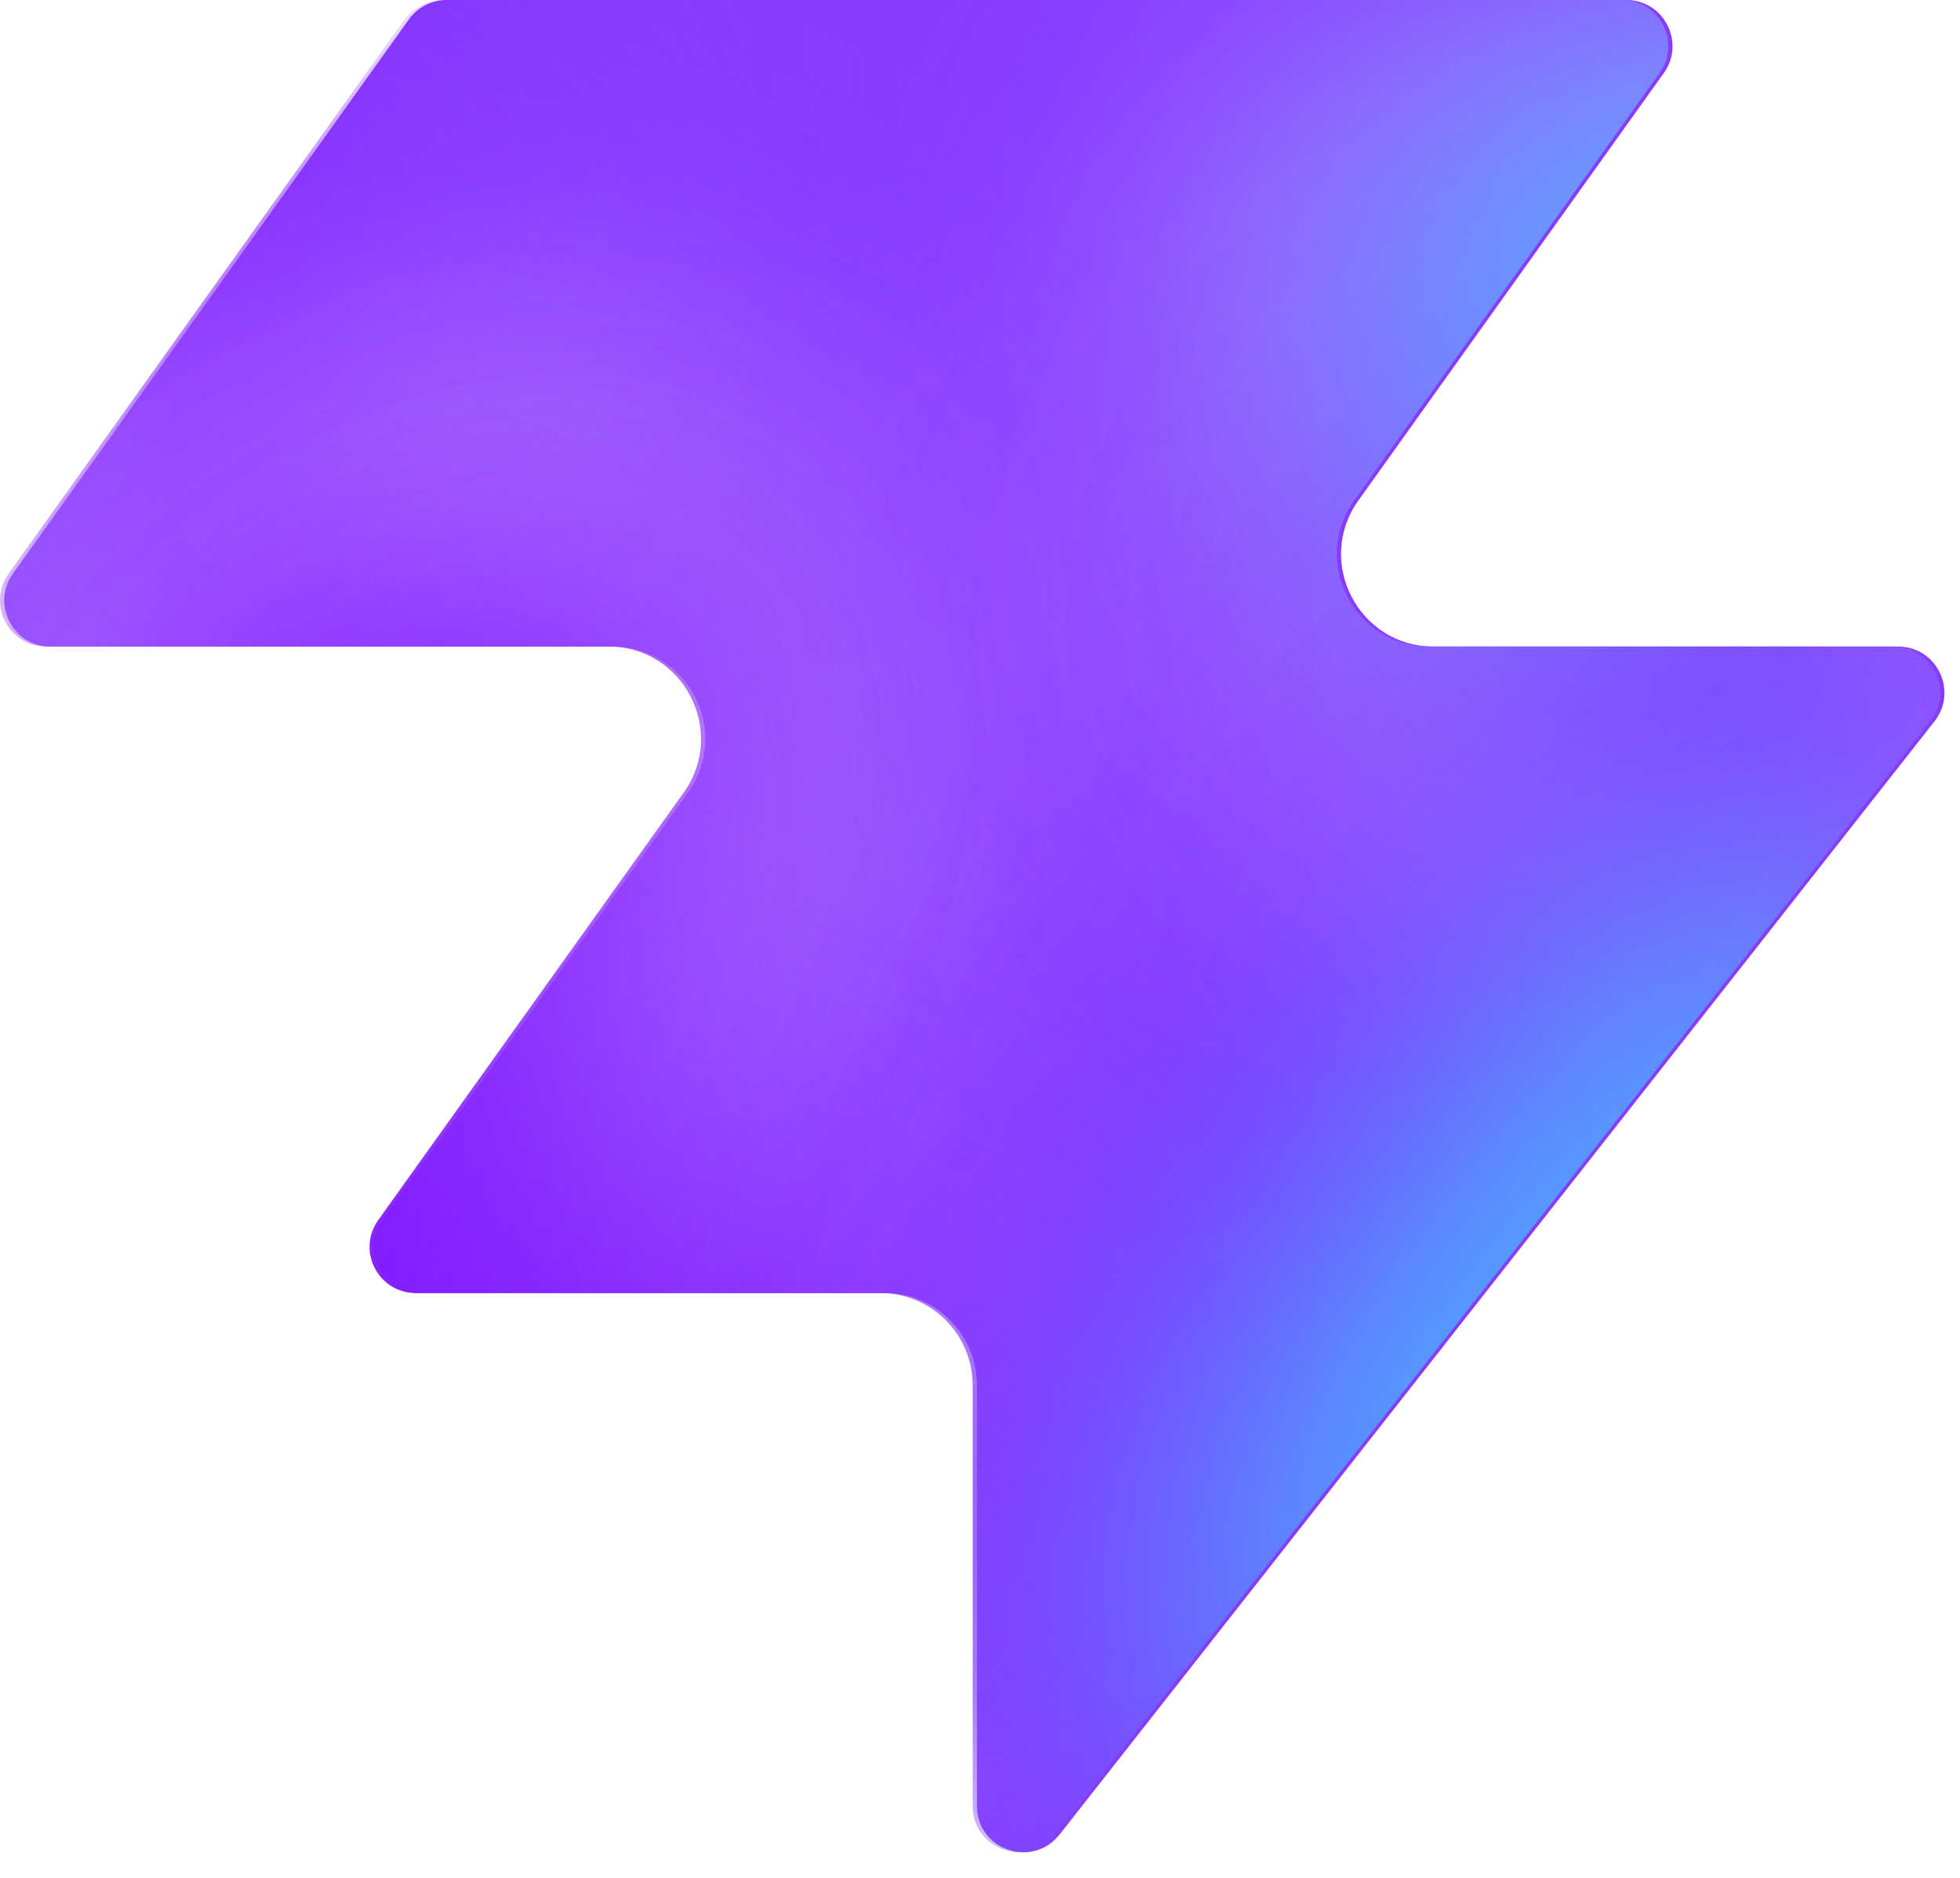
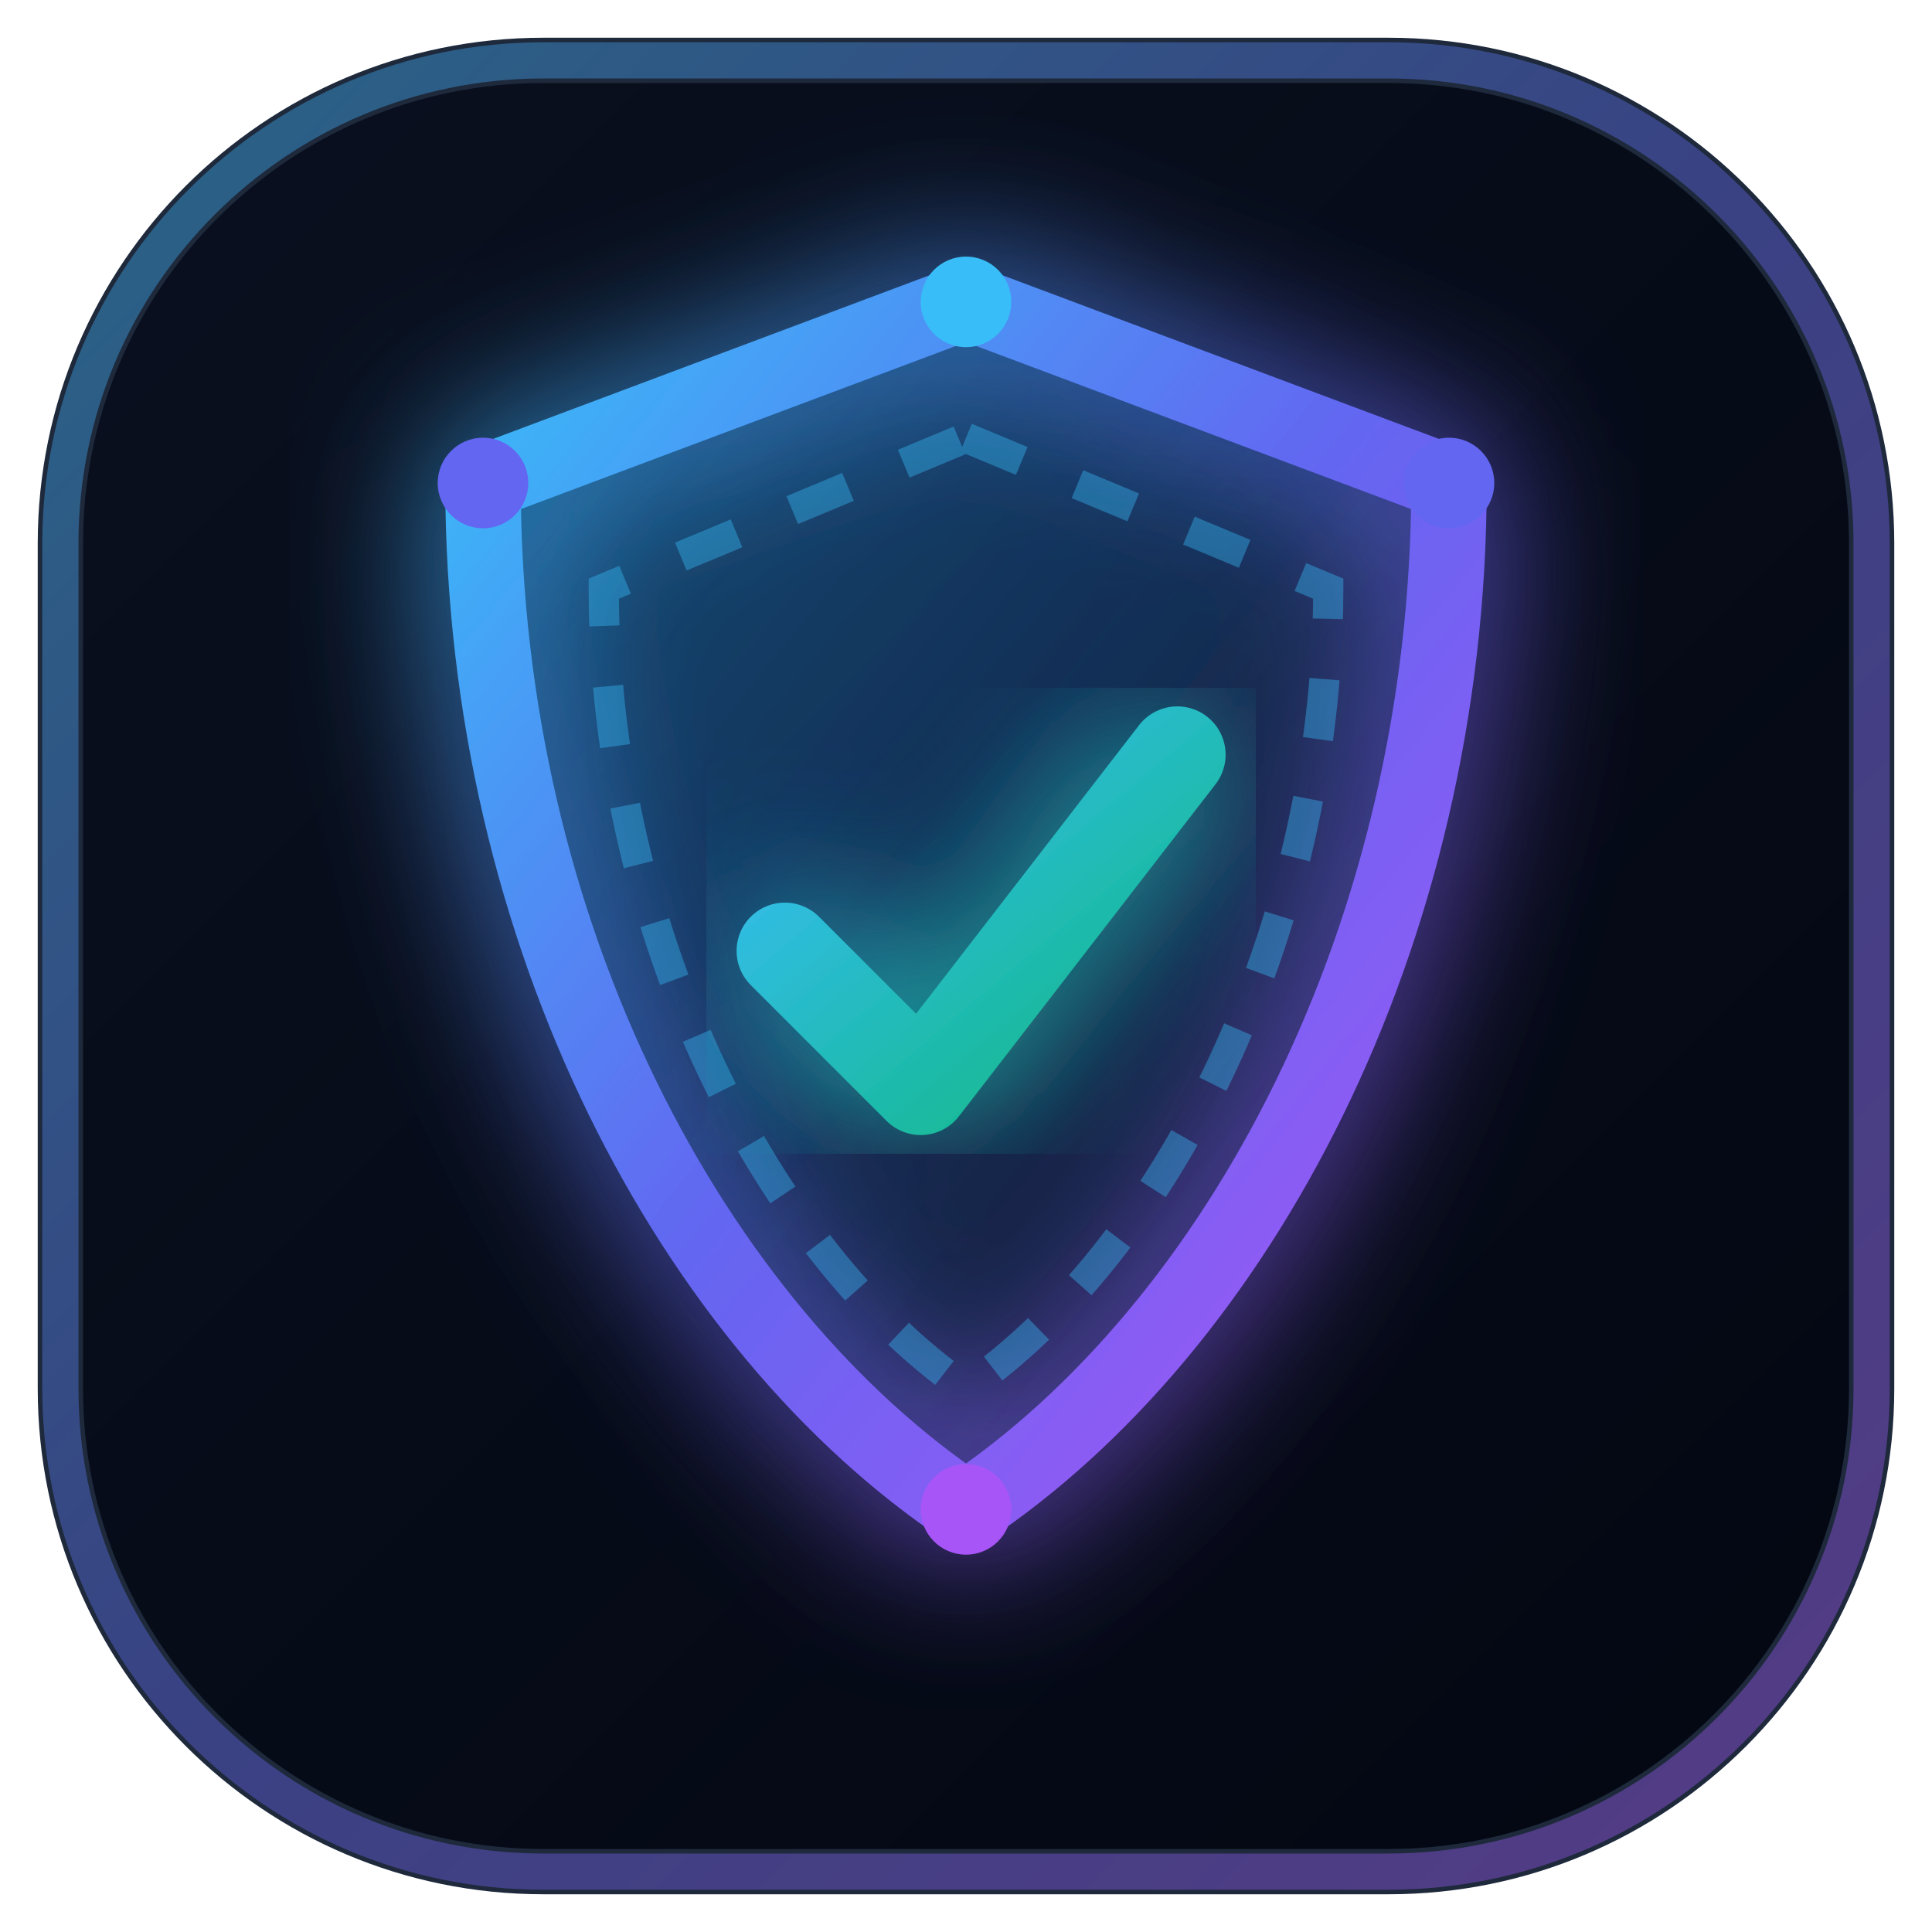
- <svg xmlns="http://www.w3.org/2000/svg" width="48" height="46" fill="none" viewBox="0 0 48 46">
-   <path fill="#863bff" d="M25.946 44.938c-.664.845-2.021.375-2.021-.698V33.937a2.26 2.26 0 0 0-2.262-2.262H10.287c-.92 0-1.456-1.04-.92-1.788l7.48-10.471c1.07-1.497 0-3.578-1.842-3.578H1.237c-.92 0-1.456-1.04-.92-1.788L10.013.474c.214-.297.556-.474.92-.474h28.894c.92 0 1.456 1.04.92 1.788l-7.48 10.471c-1.07 1.498 0 3.579 1.842 3.579h11.377c.943 0 1.473 1.088.89 1.83L25.947 44.94z" style="fill:#863bff;fill:color(display-p3 .525 .23 1);fill-opacity:1" />
-   <mask id="a" width="48" height="46" x="0" y="0" maskUnits="userSpaceOnUse" style="mask-type:alpha">
-     <path fill="#000" d="M25.842 44.938c-.664.844-2.021.375-2.021-.698V33.937a2.26 2.26 0 0 0-2.262-2.262H10.183c-.92 0-1.456-1.04-.92-1.788l7.48-10.471c1.07-1.498 0-3.579-1.842-3.579H1.133c-.92 0-1.456-1.04-.92-1.787L9.91.473c.214-.297.556-.474.92-.474h28.894c.92 0 1.456 1.04.92 1.788l-7.48 10.471c-1.07 1.498 0 3.578 1.842 3.578h11.377c.943 0 1.473 1.088.89 1.832L25.843 44.94z" style="fill:#000;fill-opacity:1" />
-   </mask>
-   <g mask="url(#a)">
-     <g filter="url(#b)">
-       <ellipse cx="5.508" cy="14.704" fill="#ede6ff" rx="5.508" ry="14.704" style="fill:#ede6ff;fill:color(display-p3 .927 .903 1);fill-opacity:1" transform="matrix(.00324 1 1 -.00324 -4.47 31.516)" />
-     </g>
-     <g filter="url(#c)">
-       <ellipse cx="10.399" cy="29.851" fill="#ede6ff" rx="10.399" ry="29.851" style="fill:#ede6ff;fill:color(display-p3 .927 .903 1);fill-opacity:1" transform="matrix(.00324 1 1 -.00324 -39.328 7.883)" />
-     </g>
-     <g filter="url(#d)">
-       <ellipse cx="5.508" cy="30.487" fill="#7e14ff" rx="5.508" ry="30.487" style="fill:#7e14ff;fill:color(display-p3 .492 .077 1);fill-opacity:1" transform="rotate(89.814 -25.913 -14.639)scale(1 -1)" />
-     </g>
-     <g filter="url(#e)">
-       <ellipse cx="5.508" cy="30.599" fill="#7e14ff" rx="5.508" ry="30.599" style="fill:#7e14ff;fill:color(display-p3 .492 .077 1);fill-opacity:1" transform="rotate(89.814 -32.644 -3.334)scale(1 -1)" />
-     </g>
-     <g filter="url(#f)">
-       <ellipse cx="5.508" cy="30.599" fill="#7e14ff" rx="5.508" ry="30.599" style="fill:#7e14ff;fill:color(display-p3 .492 .077 1);fill-opacity:1" transform="matrix(.00324 1 1 -.00324 -34.34 30.47)" />
-     </g>
-     <g filter="url(#g)">
-       <ellipse cx="14.072" cy="22.078" fill="#ede6ff" rx="14.072" ry="22.078" style="fill:#ede6ff;fill:color(display-p3 .927 .903 1);fill-opacity:1" transform="rotate(93.35 24.506 48.493)scale(-1 1)" />
-     </g>
-     <g filter="url(#h)">
-       <ellipse cx="3.47" cy="21.501" fill="#7e14ff" rx="3.47" ry="21.501" style="fill:#7e14ff;fill:color(display-p3 .492 .077 1);fill-opacity:1" transform="rotate(89.009 28.708 47.59)scale(-1 1)" />
-     </g>
-     <g filter="url(#i)">
-       <ellipse cx="3.47" cy="21.501" fill="#7e14ff" rx="3.47" ry="21.501" style="fill:#7e14ff;fill:color(display-p3 .492 .077 1);fill-opacity:1" transform="rotate(89.009 28.708 47.59)scale(-1 1)" />
-     </g>
-     <g filter="url(#j)">
-       <ellipse cx=".387" cy="8.972" fill="#7e14ff" rx="4.407" ry="29.108" style="fill:#7e14ff;fill:color(display-p3 .492 .077 1);fill-opacity:1" transform="rotate(39.51 .387 8.972)" />
-     </g>
-     <g filter="url(#k)">
-       <ellipse cx="47.523" cy="-6.092" fill="#7e14ff" rx="4.407" ry="29.108" style="fill:#7e14ff;fill:color(display-p3 .492 .077 1);fill-opacity:1" transform="rotate(37.892 47.523 -6.092)" />
-     </g>
-     <g filter="url(#l)">
-       <ellipse cx="41.412" cy="6.333" fill="#47bfff" rx="5.971" ry="9.665" style="fill:#47bfff;fill:color(display-p3 .28 .748 1);fill-opacity:1" transform="rotate(37.892 41.412 6.333)" />
-     </g>
-     <g filter="url(#m)">
-       <ellipse cx="-1.879" cy="38.332" fill="#7e14ff" rx="4.407" ry="29.108" style="fill:#7e14ff;fill:color(display-p3 .492 .077 1);fill-opacity:1" transform="rotate(37.892 -1.88 38.332)" />
-     </g>
-     <g filter="url(#n)">
-       <ellipse cx="-1.879" cy="38.332" fill="#7e14ff" rx="4.407" ry="29.108" style="fill:#7e14ff;fill:color(display-p3 .492 .077 1);fill-opacity:1" transform="rotate(37.892 -1.88 38.332)" />
-     </g>
-     <g filter="url(#o)">
-       <ellipse cx="35.651" cy="29.907" fill="#7e14ff" rx="4.407" ry="29.108" style="fill:#7e14ff;fill:color(display-p3 .492 .077 1);fill-opacity:1" transform="rotate(37.892 35.651 29.907)" />
-     </g>
-     <g filter="url(#p)">
-       <ellipse cx="38.418" cy="32.4" fill="#47bfff" rx="5.971" ry="15.297" style="fill:#47bfff;fill:color(display-p3 .28 .748 1);fill-opacity:1" transform="rotate(37.892 38.418 32.4)" />
-     </g>
-   </g>
+ <svg xmlns="http://www.w3.org/2000/svg" viewBox="0 0 64 64" width="64" height="64">
  <defs>
-     <filter id="b" width="60.045" height="41.654" x="-19.77" y="16.149" color-interpolation-filters="sRGB" filterUnits="userSpaceOnUse">
-       <feFlood flood-opacity="0" result="BackgroundImageFix" />
-       <feBlend in="SourceGraphic" in2="BackgroundImageFix" result="shape" />
-       <feGaussianBlur result="effect1_foregroundBlur_2002_17158" stdDeviation="7.659" />
-     </filter>
-     <filter id="c" width="90.34" height="51.437" x="-54.613" y="-7.533" color-interpolation-filters="sRGB" filterUnits="userSpaceOnUse">
-       <feFlood flood-opacity="0" result="BackgroundImageFix" />
-       <feBlend in="SourceGraphic" in2="BackgroundImageFix" result="shape" />
-       <feGaussianBlur result="effect1_foregroundBlur_2002_17158" stdDeviation="7.659" />
-     </filter>
-     <filter id="d" width="79.355" height="29.4" x="-49.64" y="2.03" color-interpolation-filters="sRGB" filterUnits="userSpaceOnUse">
-       <feFlood flood-opacity="0" result="BackgroundImageFix" />
-       <feBlend in="SourceGraphic" in2="BackgroundImageFix" result="shape" />
-       <feGaussianBlur result="effect1_foregroundBlur_2002_17158" stdDeviation="4.596" />
-     </filter>
-     <filter id="e" width="79.579" height="29.4" x="-45.045" y="20.029" color-interpolation-filters="sRGB" filterUnits="userSpaceOnUse">
-       <feFlood flood-opacity="0" result="BackgroundImageFix" />
-       <feBlend in="SourceGraphic" in2="BackgroundImageFix" result="shape" />
-       <feGaussianBlur result="effect1_foregroundBlur_2002_17158" stdDeviation="4.596" />
-     </filter>
-     <filter id="f" width="79.579" height="29.4" x="-43.513" y="21.178" color-interpolation-filters="sRGB" filterUnits="userSpaceOnUse">
-       <feFlood flood-opacity="0" result="BackgroundImageFix" />
-       <feBlend in="SourceGraphic" in2="BackgroundImageFix" result="shape" />
-       <feGaussianBlur result="effect1_foregroundBlur_2002_17158" stdDeviation="4.596" />
-     </filter>
-     <filter id="g" width="74.749" height="58.852" x="15.756" y="-17.901" color-interpolation-filters="sRGB" filterUnits="userSpaceOnUse">
-       <feFlood flood-opacity="0" result="BackgroundImageFix" />
-       <feBlend in="SourceGraphic" in2="BackgroundImageFix" result="shape" />
-       <feGaussianBlur result="effect1_foregroundBlur_2002_17158" stdDeviation="7.659" />
-     </filter>
-     <filter id="h" width="61.377" height="25.362" x="23.548" y="2.284" color-interpolation-filters="sRGB" filterUnits="userSpaceOnUse">
-       <feFlood flood-opacity="0" result="BackgroundImageFix" />
-       <feBlend in="SourceGraphic" in2="BackgroundImageFix" result="shape" />
-       <feGaussianBlur result="effect1_foregroundBlur_2002_17158" stdDeviation="4.596" />
-     </filter>
-     <filter id="i" width="61.377" height="25.362" x="23.548" y="2.284" color-interpolation-filters="sRGB" filterUnits="userSpaceOnUse">
-       <feFlood flood-opacity="0" result="BackgroundImageFix" />
-       <feBlend in="SourceGraphic" in2="BackgroundImageFix" result="shape" />
-       <feGaussianBlur result="effect1_foregroundBlur_2002_17158" stdDeviation="4.596" />
-     </filter>
-     <filter id="j" width="56.045" height="63.649" x="-27.636" y="-22.853" color-interpolation-filters="sRGB" filterUnits="userSpaceOnUse">
-       <feFlood flood-opacity="0" result="BackgroundImageFix" />
-       <feBlend in="SourceGraphic" in2="BackgroundImageFix" result="shape" />
-       <feGaussianBlur result="effect1_foregroundBlur_2002_17158" stdDeviation="4.596" />
-     </filter>
-     <filter id="k" width="54.814" height="64.646" x="20.116" y="-38.415" color-interpolation-filters="sRGB" filterUnits="userSpaceOnUse">
-       <feFlood flood-opacity="0" result="BackgroundImageFix" />
-       <feBlend in="SourceGraphic" in2="BackgroundImageFix" result="shape" />
-       <feGaussianBlur result="effect1_foregroundBlur_2002_17158" stdDeviation="4.596" />
-     </filter>
-     <filter id="l" width="33.541" height="35.313" x="24.641" y="-11.323" color-interpolation-filters="sRGB" filterUnits="userSpaceOnUse">
-       <feFlood flood-opacity="0" result="BackgroundImageFix" />
-       <feBlend in="SourceGraphic" in2="BackgroundImageFix" result="shape" />
-       <feGaussianBlur result="effect1_foregroundBlur_2002_17158" stdDeviation="4.596" />
-     </filter>
-     <filter id="m" width="54.814" height="64.646" x="-29.286" y="6.009" color-interpolation-filters="sRGB" filterUnits="userSpaceOnUse">
-       <feFlood flood-opacity="0" result="BackgroundImageFix" />
-       <feBlend in="SourceGraphic" in2="BackgroundImageFix" result="shape" />
-       <feGaussianBlur result="effect1_foregroundBlur_2002_17158" stdDeviation="4.596" />
-     </filter>
-     <filter id="n" width="54.814" height="64.646" x="-29.286" y="6.009" color-interpolation-filters="sRGB" filterUnits="userSpaceOnUse">
-       <feFlood flood-opacity="0" result="BackgroundImageFix" />
-       <feBlend in="SourceGraphic" in2="BackgroundImageFix" result="shape" />
-       <feGaussianBlur result="effect1_foregroundBlur_2002_17158" stdDeviation="4.596" />
-     </filter>
-     <filter id="o" width="54.814" height="64.646" x="8.244" y="-2.416" color-interpolation-filters="sRGB" filterUnits="userSpaceOnUse">
-       <feFlood flood-opacity="0" result="BackgroundImageFix" />
-       <feBlend in="SourceGraphic" in2="BackgroundImageFix" result="shape" />
-       <feGaussianBlur result="effect1_foregroundBlur_2002_17158" stdDeviation="4.596" />
-     </filter>
-     <filter id="p" width="39.409" height="43.623" x="18.713" y="10.588" color-interpolation-filters="sRGB" filterUnits="userSpaceOnUse">
-       <feFlood flood-opacity="0" result="BackgroundImageFix" />
-       <feBlend in="SourceGraphic" in2="BackgroundImageFix" result="shape" />
-       <feGaussianBlur result="effect1_foregroundBlur_2002_17158" stdDeviation="4.596" />
+     <linearGradient id="bgGrad" x1="0%" y1="0%" x2="100%" y2="100%">
+       <stop offset="0%" stop-color="#0a101f" />
+       <stop offset="100%" stop-color="#030712" />
+     </linearGradient>
+     <linearGradient id="shieldGrad" x1="0%" y1="0%" x2="100%" y2="100%">
+       <stop offset="0%" stop-color="#38bdf8" />
+       <stop offset="50%" stop-color="#6366f1" />
+       <stop offset="100%" stop-color="#a855f7" />
+     </linearGradient>
+     <linearGradient id="coreGrad" x1="0%" y1="0%" x2="100%" y2="100%">
+       <stop offset="0%" stop-color="#0ea5e9" stop-opacity="0.25" />
+       <stop offset="100%" stop-color="#6366f1" stop-opacity="0.05" />
+     </linearGradient>
+     <linearGradient id="checkGrad" x1="0%" y1="0%" x2="100%" y2="100%">
+       <stop offset="0%" stop-color="#38bdf8" />
+       <stop offset="100%" stop-color="#10b981" />
+     </linearGradient>
+     <filter id="cyberGlow" x="-20%" y="-20%" width="140%" height="140%">
+       <feGaussianBlur stdDeviation="2.5" result="blur" />
+       <feComposite in="SourceGraphic" in2="blur" operator="over" />
    </filter>
  </defs>
+   <rect x="2" y="2" width="60" height="60" rx="16" fill="url(#bgGrad)" stroke="#1e293b" stroke-width="1.5" />
+   <rect x="2" y="2" width="60" height="60" rx="16" fill="none" stroke="url(#shieldGrad)" stroke-width="1.2" stroke-opacity="0.4" />
+   <path d="M 32 10 L 48 16 C 48 31 41 44 32 50 C 23 44 16 31 16 16 Z" fill="url(#coreGrad)" stroke="url(#shieldGrad)" stroke-width="2.5" stroke-linejoin="round" filter="url(#cyberGlow)" />
+   <path d="M 32 14.5 L 44 19.5 C 44 31 38.5 41.5 32 46 C 25.5 41.5 20 31 20 19.5 Z" fill="none" stroke="#38bdf8" stroke-width="1" stroke-opacity="0.4" stroke-dasharray="2 2" />
+   <path d="M 26 31.5 L 30.5 36 L 39 25" fill="none" stroke="url(#checkGrad)" stroke-width="3.2" stroke-linecap="round" stroke-linejoin="round" filter="url(#cyberGlow)" />
+   <circle cx="32" cy="10" r="1.5" fill="#38bdf8" />
+   <circle cx="16" cy="16" r="1.5" fill="#6366f1" />
+   <circle cx="48" cy="16" r="1.5" fill="#6366f1" />
+   <circle cx="32" cy="50" r="1.5" fill="#a855f7" />
</svg>
